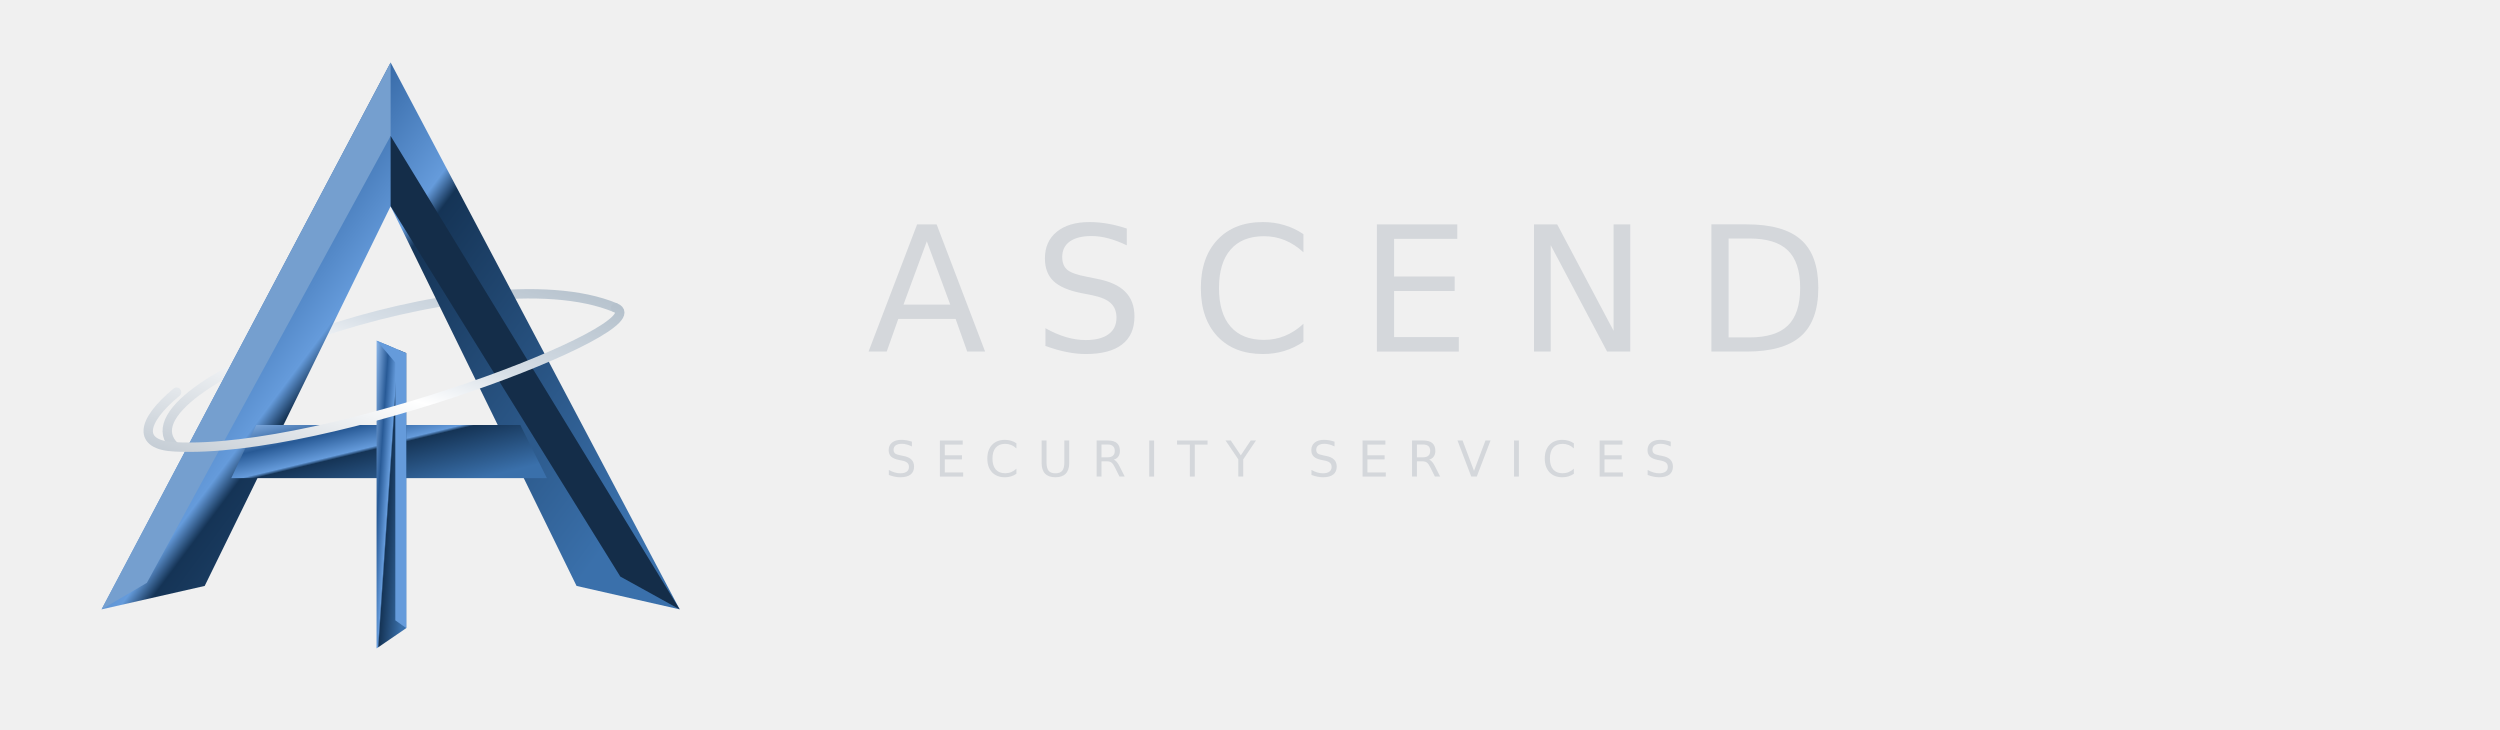
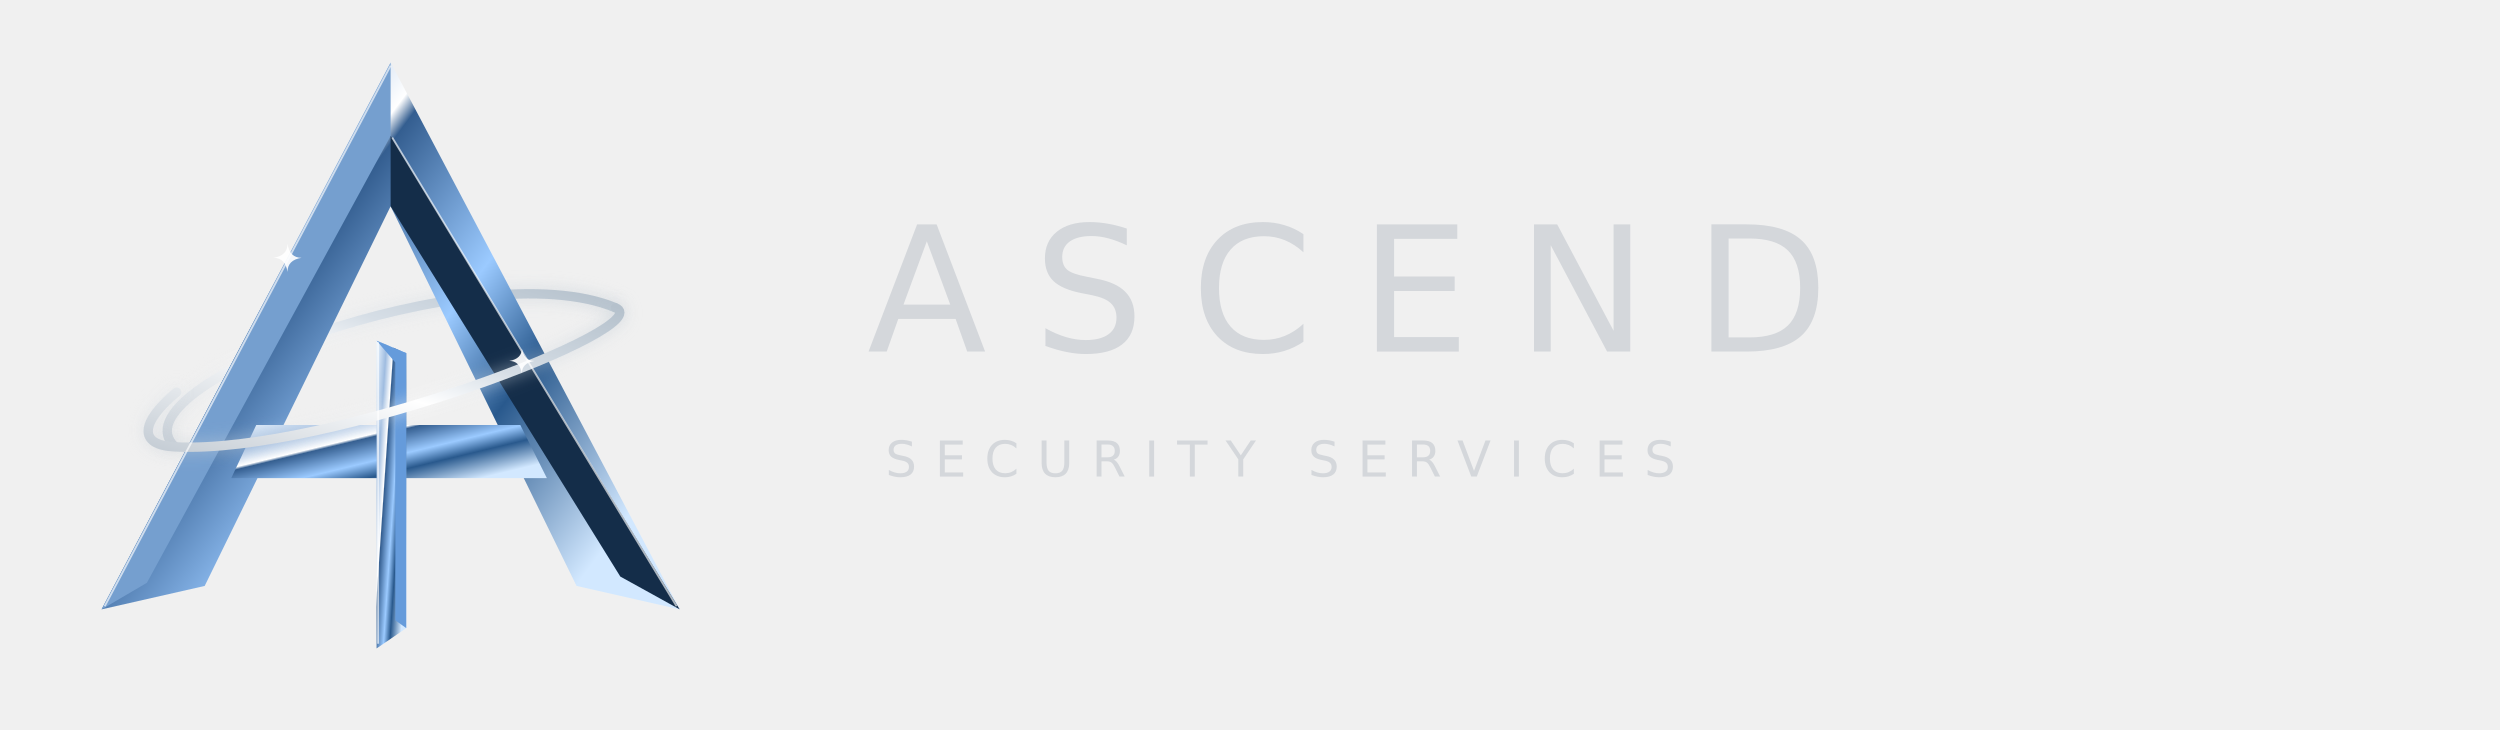
<svg xmlns="http://www.w3.org/2000/svg" viewBox="0 0 960 280" role="img" version="1.1" id="svg48">
-   <defs id="defs52" />
+   <defs id="defs52">
+     <filter id="orbit-polish-glow" x="-35%" y="-100%" width="170%" height="300%" color-interpolation-filters="sRGB">
+       <feGaussianBlur in="SourceGraphic" stdDeviation="5" result="halo" />
+       <feComponentTransfer in="halo" result="soft">
+         <feFuncA type="linear" slope=".55" />
+       </feComponentTransfer>
+       <feMerge>
+         <feMergeNode in="soft" />
+         <feMergeNode in="SourceGraphic" />
+       </feMerge>
+     </filter>
+   </defs>
  <g transform="scale(0.6)" id="g42">
    <defs id="defs24">
      <linearGradient id="silver" x1="0" y1="0" x2="1" y2="0.7">
-         <stop stop-color="#8DB7EA" id="stop4" />
-         <stop offset=".28" stop-color="#285A96" id="stop6" />
-         <stop offset=".49" stop-color="#659BDB" id="stop8" />
-         <stop offset=".52" stop-color="#153456" id="stop10" />
-         <stop offset="1" stop-color="#3A70AB" id="stop12" />
+         <stop offset="0" stop-color="#ECF6FF" />
+         <stop offset=".23" stop-color="#9FBCE0" />
+         <stop offset=".38" stop-color="#FFFFFF" />
+         <stop offset=".405" stop-color="#345E90" />
+         <stop offset=".62" stop-color="#9BCAFF" />
+         <stop offset=".76" stop-color="#29598D" />
+         <stop offset="1" stop-color="#D2E8FF" />
      </linearGradient>
      <linearGradient id="gold" x1="0" y1="1" x2="1" y2="0">
        <stop stop-color="#C5CDD5" id="stop15" style="stop-color:#C5CDD5;stop-opacity:1" />
        <stop offset=".45" stop-color="#FFFFFF" id="stop17" style="stop-color:#FFFFFF;stop-opacity:1" />
        <stop offset=".65" stop-color="#D6DEE6" id="stop19" style="stop-color:#D6DEE6;stop-opacity:1" />
        <stop offset="1" stop-color="#B5C1CC" id="stop21" style="stop-color:#B5C1CC;stop-opacity:1" />
      </linearGradient>
    </defs>
-     <path d="M 112,286 C 70,247 306,160 394,197" fill="none" stroke="url(#gold)" stroke-width="6" id="path26" />
+     <path d="M 112,286 C 70,247 306,160 394,197" fill="none" stroke="url(#gold)" stroke-width="6" id="path26" filter="url(#orbit-polish-glow)" />
    <path d="M 250,40 65,390 131,375 250,132 369,375 435,390 Z" fill="url(#silver)" id="path28" />
    <path d="M 250,40 V 87 L 94,373 65,390 Z" fill="#759FCF" id="path30" />
    <path d="M 250,87 435,390 397,369 250,132 Z" fill="#142D49" id="path32" />
    <path d="m 164,272 h 169 l 17,34 H 148 Z" fill="url(#silver)" id="path34" />
    <path d="m 241,218 19,8 v 176 l -19,13 z" fill="url(#silver)" id="path36" />
    <path d="m 241,218 19,8 v 176 l -7,-5 V 232 Z" fill="#659BDB" id="path38" />
-     <path d="m 394,197 c 29,12 -185,94 -282,89 -24,-1 -22,-16 1,-35" fill="none" stroke="url(#gold)" stroke-width="6" stroke-linecap="round" id="path40" />
+     <path d="m 394,197 c 29,12 -185,94 -282,89 -24,-1 -22,-16 1,-35" fill="none" stroke="url(#gold)" stroke-width="6" stroke-linecap="round" id="path40" filter="url(#orbit-polish-glow)" />
+     <g id="ascend-polish" pointer-events="none">
+       <path d="M250 42 L67 388 M251 88 L433 388 M242 219 L242 412" fill="none" stroke="#FFFFFF" stroke-opacity=".65" stroke-width="1.2" />
+       <path d="M175 165 Q184 163.6 184 156 Q185.4 165 193 165 Q184 166.4 184 174 Q182.6 165 175 165 Z" fill="#FFFFFF" fill-opacity=".92" />
+       <path d="M326 231 Q334 229.6 334 223 Q335.4 231 342 231 Q334 232.4 334 239 Q332.6 231 326 231 Z" fill="#FFFFFF" fill-opacity=".92" />
+     </g>
  </g>
  <g aria-label="ASCEND" id="text44" style="font-weight:300;font-size:67px;font-family:'DejaVu Sans';letter-spacing:18;fill:#d4d7db">
    <path d="m 355.9,92.667 -8.964,24.307 h 17.96 z m -3.729,-6.51 h 7.492 L 378.277,135 h -6.87 l -4.449,-12.53 H 344.941 L 340.492,135 h -6.968 z" id="path54" />
    <path d="m 432.689,87.76 v 6.445 q -3.762,-1.799 -7.099,-2.683 -3.337,-0.883 -6.445,-0.883 -5.398,0 -8.342,2.094 -2.912,2.094 -2.912,5.954 0,3.239 1.93,4.907 1.963,1.636 7.394,2.65 l 3.991,0.818 q 7.394,1.407 10.894,4.973 3.533,3.533 3.533,9.487 0,7.099 -4.776,10.763 -4.744,3.664 -13.937,3.664 -3.468,0 -7.394,-0.785 -3.893,-0.785 -8.081,-2.323 v -6.805 q 4.024,2.257 7.884,3.402 3.86,1.145 7.59,1.145 5.66,0 8.735,-2.225 3.075,-2.225 3.075,-6.347 0,-3.599 -2.225,-5.627 -2.192,-2.028 -7.23,-3.042 l -4.024,-0.785 q -7.394,-1.472 -10.698,-4.613 -3.304,-3.141 -3.304,-8.735 0,-6.478 4.547,-10.207 4.58,-3.729 12.595,-3.729 3.435,0 7.001,0.622 3.566,0.622 7.295,1.865 z" id="path56" />
    <path d="m 500.514,89.919 v 6.968 q -3.337,-3.108 -7.132,-4.646 -3.762,-1.538 -8.015,-1.538 -8.375,0 -12.824,5.136 -4.449,5.104 -4.449,14.787 0,9.651 4.449,14.787 4.449,5.104 12.824,5.104 4.253,0 8.015,-1.538 3.795,-1.538 7.132,-4.646 v 6.903 q -3.468,2.355 -7.361,3.533 -3.86,1.178 -8.179,1.178 -11.09,0 -17.47,-6.772 -6.379,-6.805 -6.379,-18.549 0,-11.777 6.379,-18.549 6.379,-6.805 17.47,-6.805 4.384,0 8.244,1.178 3.893,1.145 7.295,3.468 z" id="path58" />
    <path d="m 528.721,86.157 h 30.883 v 5.562 H 535.329 v 14.46 h 23.26 v 5.562 H 535.329 v 17.699 h 24.863 V 135 H 528.721 Z" id="path60" />
    <path d="m 589.054,86.157 h 8.898 l 21.657,40.861 V 86.157 h 6.412 V 135 h -8.898 L 595.466,94.139 V 135 h -6.412 z" id="path62" />
    <path d="m 663.781,91.587 v 37.982 h 7.982 q 10.109,0 14.787,-4.58 4.711,-4.58 4.711,-14.46 0,-9.814 -4.711,-14.362 -4.678,-4.58 -14.787,-4.58 z m -6.608,-5.431 h 13.577 q 14.198,0 20.839,5.921 6.641,5.889 6.641,18.451 0,12.628 -6.674,18.549 Q 684.882,135 670.75,135 h -13.577 z" id="path64" />
  </g>
  <g aria-label="SECURITY SERVICES" id="text46" style="font-size:19px;font-family:'DejaVu Sans';letter-spacing:7;fill:#d4d7db">
    <path d="m 350.168,169.604 v 1.828 q -1.067,-0.51 -2.013,-0.761 -0.946,-0.25 -1.828,-0.25 -1.531,0 -2.366,0.594 -0.826,0.594 -0.826,1.688 0,0.918 0.547,1.392 0.557,0.464 2.097,0.751 l 1.132,0.232 q 2.097,0.399 3.089,1.41 1.002,1.002 1.002,2.69 0,2.013 -1.354,3.052 -1.345,1.039 -3.952,1.039 -0.983,0 -2.097,-0.223 -1.104,-0.223 -2.292,-0.659 v -1.93 q 1.141,0.64 2.236,0.965 1.095,0.325 2.152,0.325 1.605,0 2.477,-0.631 0.872,-0.631 0.872,-1.8 0,-1.02 -0.631,-1.596 -0.622,-0.575 -2.05,-0.863 l -1.141,-0.223 q -2.097,-0.417 -3.034,-1.308 -0.937,-0.891 -0.937,-2.477 0,-1.837 1.29,-2.895 1.299,-1.058 3.572,-1.058 0.974,0 1.985,0.176 1.011,0.176 2.069,0.529 z" id="path67" />
    <path d="m 360.925,169.149 h 8.758 v 1.577 h -6.884 v 4.101 h 6.596 v 1.577 h -6.596 v 5.019 h 7.051 V 183 h -8.925 z" id="path69" />
    <path d="m 390.302,170.216 v 1.976 q -0.946,-0.881 -2.022,-1.317 -1.067,-0.436 -2.273,-0.436 -2.375,0 -3.637,1.457 -1.262,1.447 -1.262,4.193 0,2.737 1.262,4.193 1.262,1.447 3.637,1.447 1.206,0 2.273,-0.436 1.076,-0.436 2.022,-1.317 v 1.958 q -0.983,0.668 -2.087,1.002 -1.095,0.334 -2.319,0.334 -3.145,0 -4.954,-1.92 -1.809,-1.93 -1.809,-5.26 0,-3.34 1.809,-5.26 1.809,-1.93 4.954,-1.93 1.243,0 2.338,0.334 1.104,0.325 2.069,0.983 z" id="path71" />
    <path d="m 399.983,169.149 h 1.883 v 8.415 q 0,2.227 0.807,3.21 0.807,0.974 2.616,0.974 1.8,0 2.607,-0.974 0.807,-0.983 0.807,-3.21 v -8.415 h 1.883 v 8.646 q 0,2.709 -1.345,4.091 -1.336,1.382 -3.952,1.382 -2.625,0 -3.971,-1.382 -1.336,-1.382 -1.336,-4.091 z" id="path73" />
    <path d="m 427.672,176.506 q 0.603,0.204 1.169,0.872 0.575,0.668 1.15,1.837 L 431.893,183 h -2.013 l -1.772,-3.553 q -0.687,-1.392 -1.336,-1.846 -0.64,-0.455 -1.753,-0.455 h -2.041 V 183 h -1.874 v -13.851 h 4.23 q 2.375,0 3.544,0.993 1.169,0.993 1.169,2.997 0,1.308 -0.612,2.171 -0.603,0.863 -1.763,1.197 z m -4.694,-5.817 v 4.917 h 2.356 q 1.355,0 2.041,-0.622 0.696,-0.631 0.696,-1.846 0,-1.215 -0.696,-1.828 -0.687,-0.622 -2.041,-0.622 z" id="path75" />
    <path d="m 441.305,169.149 h 1.874 V 183 h -1.874 z" id="path77" />
    <path d="m 451.988,169.149 h 11.717 v 1.577 h -4.917 V 183 h -1.883 v -12.274 h -4.917 z" id="path79" />
    <path d="m 470.613,169.149 h 2.013 l 3.841,5.696 3.813,-5.696 h 2.013 l -4.898,7.255 V 183 h -1.883 v -6.596 z" id="path81" />
    <path d="m 512.463,169.604 v 1.828 q -1.067,-0.51 -2.013,-0.761 -0.946,-0.25 -1.828,-0.25 -1.531,0 -2.366,0.594 -0.826,0.594 -0.826,1.688 0,0.918 0.547,1.392 0.557,0.464 2.097,0.751 l 1.132,0.232 q 2.097,0.399 3.089,1.41 1.002,1.002 1.002,2.69 0,2.013 -1.354,3.052 -1.345,1.039 -3.952,1.039 -0.983,0 -2.097,-0.223 -1.104,-0.223 -2.292,-0.659 v -1.93 q 1.141,0.64 2.236,0.965 1.095,0.325 2.152,0.325 1.605,0 2.477,-0.631 0.872,-0.631 0.872,-1.8 0,-1.02 -0.631,-1.596 -0.622,-0.575 -2.05,-0.863 l -1.141,-0.223 q -2.097,-0.417 -3.034,-1.308 -0.937,-0.891 -0.937,-2.477 0,-1.837 1.29,-2.895 1.299,-1.058 3.572,-1.058 0.974,0 1.985,0.176 1.011,0.176 2.069,0.529 z" id="path83" />
    <path d="m 523.221,169.149 h 8.758 v 1.577 h -6.884 v 4.101 h 6.596 v 1.577 h -6.596 v 5.019 h 7.051 V 183 h -8.925 z" id="path85" />
    <path d="m 548.794,176.506 q 0.603,0.204 1.169,0.872 0.575,0.668 1.15,1.837 L 553.015,183 h -2.013 l -1.772,-3.553 q -0.687,-1.392 -1.336,-1.846 -0.64,-0.455 -1.753,-0.455 h -2.041 V 183 h -1.874 v -13.851 h 4.23 q 2.375,0 3.544,0.993 1.169,0.993 1.169,2.997 0,1.308 -0.612,2.171 -0.603,0.863 -1.763,1.197 z m -4.694,-5.817 v 4.917 h 2.356 q 1.355,0 2.041,-0.622 0.696,-0.631 0.696,-1.846 0,-1.215 -0.696,-1.828 -0.687,-0.622 -2.041,-0.622 z" id="path87" />
    <path d="m 564.96,183 -5.288,-13.851 h 1.958 l 4.388,11.662 4.397,-11.662 h 1.948 L 567.084,183 Z" id="path89" />
    <path d="m 581.386,169.149 h 1.874 V 183 h -1.874 z" id="path91" />
    <path d="m 604.361,170.216 v 1.976 q -0.946,-0.881 -2.022,-1.317 -1.067,-0.436 -2.273,-0.436 -2.375,0 -3.637,1.457 -1.262,1.447 -1.262,4.193 0,2.737 1.262,4.193 1.262,1.447 3.637,1.447 1.206,0 2.273,-0.436 1.076,-0.436 2.022,-1.317 v 1.958 q -0.983,0.668 -2.087,1.002 -1.095,0.334 -2.319,0.334 -3.145,0 -4.954,-1.92 -1.809,-1.93 -1.809,-5.26 0,-3.34 1.809,-5.26 1.809,-1.93 4.954,-1.93 1.243,0 2.338,0.334 1.104,0.325 2.069,0.983 z" id="path93" />
    <path d="m 614.256,169.149 h 8.758 v 1.577 h -6.884 v 4.101 h 6.596 v 1.577 h -6.596 v 5.019 h 7.051 V 183 h -8.925 z" id="path95" />
    <path d="m 641.564,169.604 v 1.828 q -1.067,-0.51 -2.013,-0.761 -0.946,-0.25 -1.828,-0.25 -1.531,0 -2.366,0.594 -0.826,0.594 -0.826,1.688 0,0.918 0.547,1.392 0.557,0.464 2.097,0.751 l 1.132,0.232 q 2.097,0.399 3.089,1.41 1.002,1.002 1.002,2.69 0,2.013 -1.355,3.052 -1.345,1.039 -3.952,1.039 -0.983,0 -2.097,-0.223 -1.104,-0.223 -2.292,-0.659 v -1.93 q 1.141,0.64 2.236,0.965 1.095,0.325 2.152,0.325 1.605,0 2.477,-0.631 0.872,-0.631 0.872,-1.8 0,-1.02 -0.631,-1.596 -0.622,-0.575 -2.05,-0.863 l -1.141,-0.223 q -2.097,-0.417 -3.034,-1.308 -0.937,-0.891 -0.937,-2.477 0,-1.837 1.29,-2.895 1.299,-1.058 3.572,-1.058 0.974,0 1.985,0.176 1.011,0.176 2.069,0.529 z" id="path97" />
  </g>
</svg>
